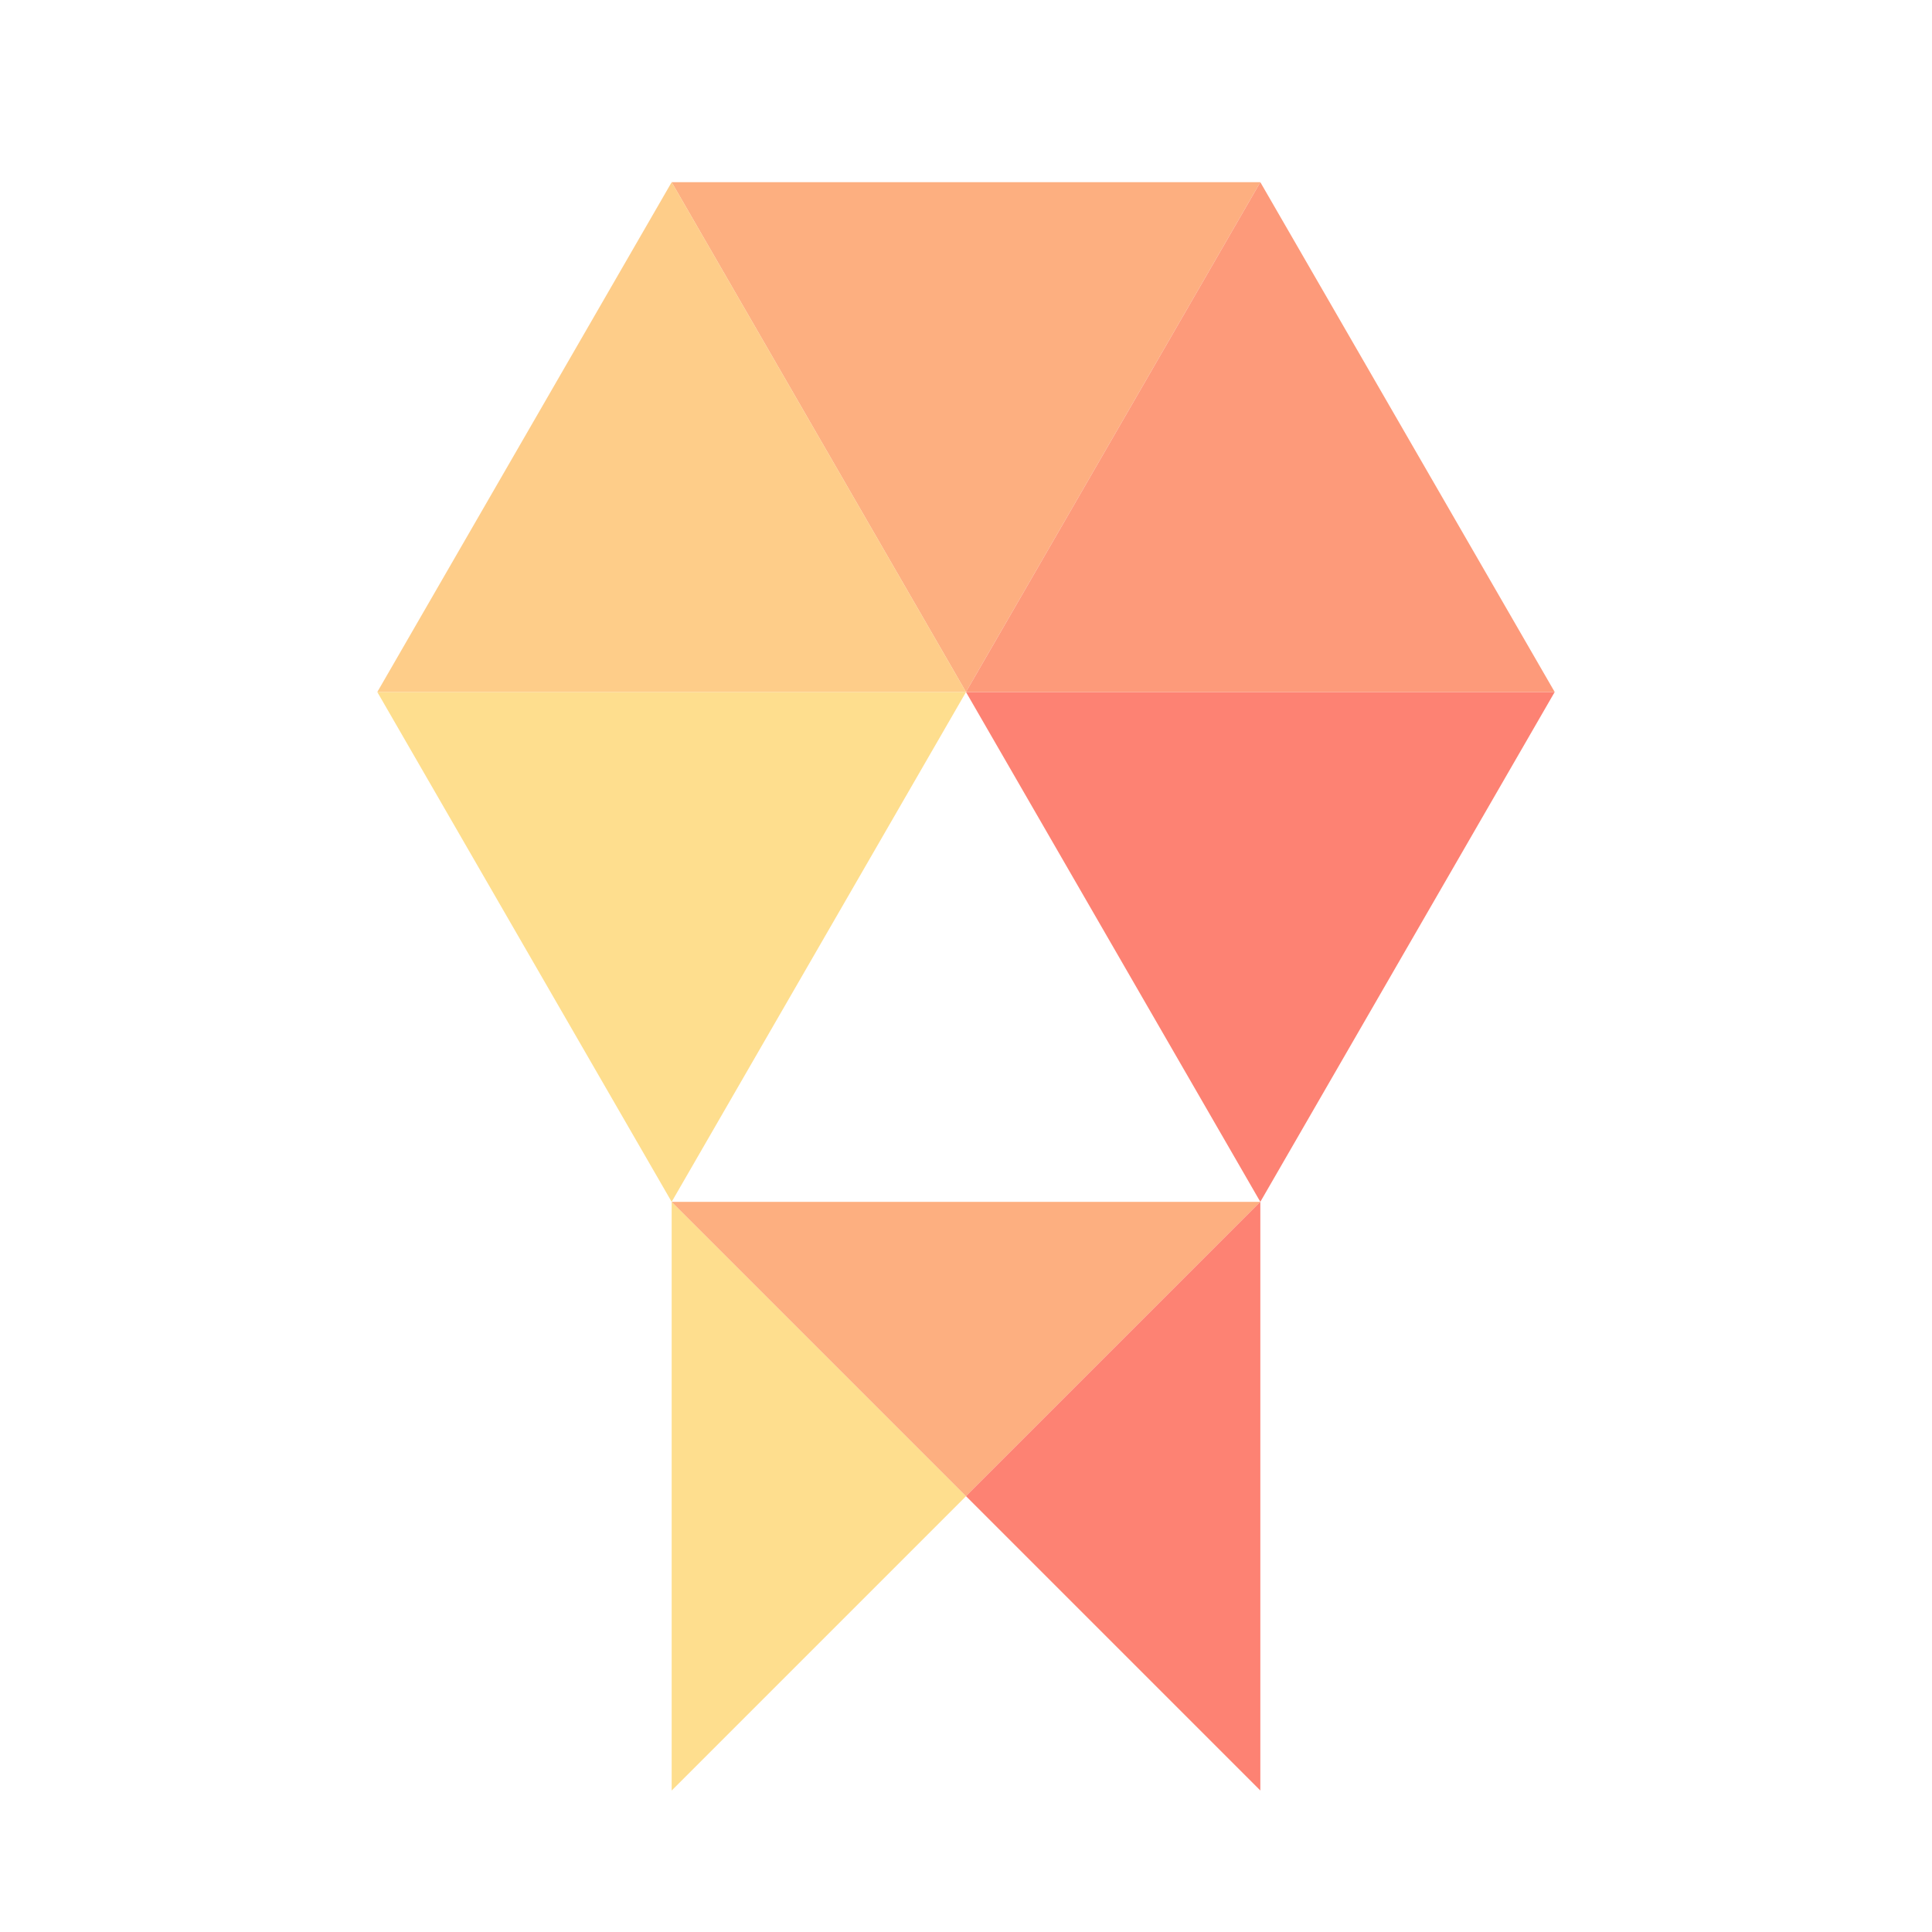
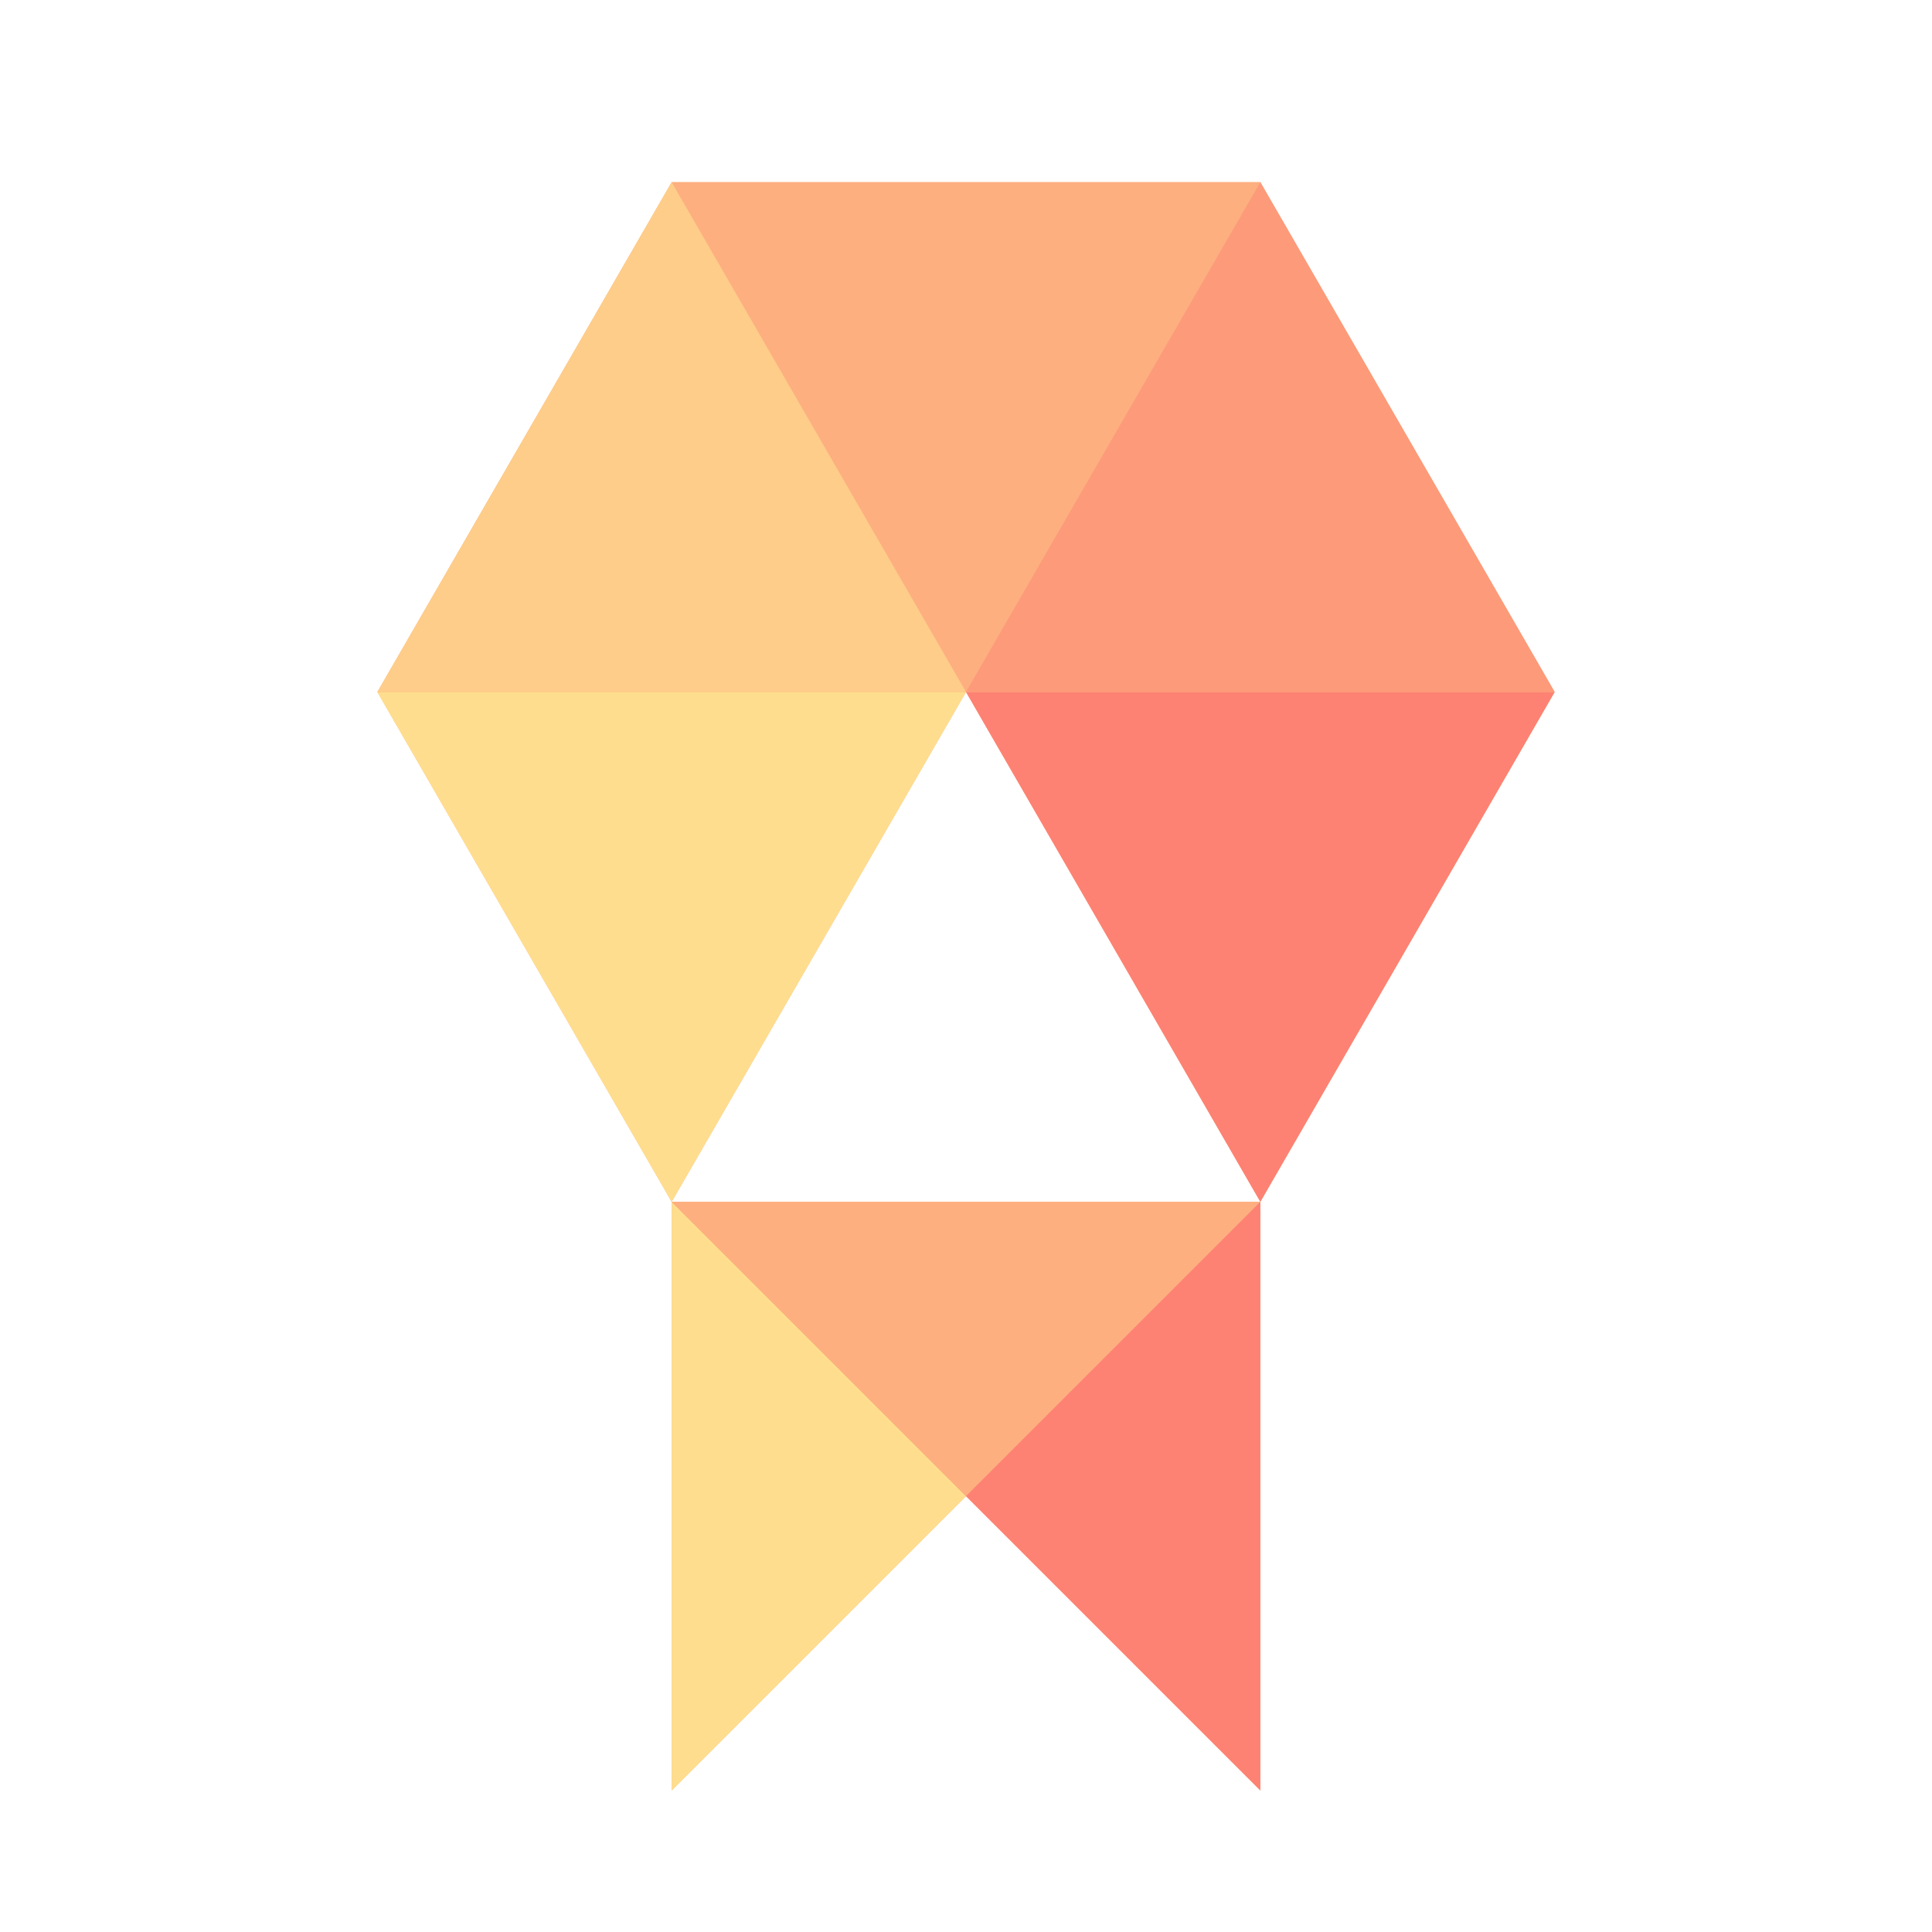
<svg xmlns="http://www.w3.org/2000/svg" width="180" height="180" viewBox="0 0 47.625 47.625" version="1.1" id="svg4688">
  <defs id="defs4682" />
  <g id="layer1" transform="translate(0,-249.375)">
+     <path style="opacity:1;fill:#fdaf80;fill-opacity:1;stroke:none;stroke-width:0.069;stroke-miterlimit:4;stroke-dasharray:none;stroke-opacity:1" d="m 16.557,253.866 -7.255,12.567 7.255,12.567 7.256,-12.567 7.256,12.567 7.255,-12.567 -7.255,-12.567 z m 14.512,25.134 H 16.557 v 14.511 l 7.256,-7.255 7.256,7.255 z" id="path821" />
    <path style="opacity:1;fill:#fede8e;fill-opacity:1;stroke:none;stroke-width:0.069;stroke-miterlimit:4;stroke-dasharray:none;stroke-opacity:1" d="m 16.557,279.001 7.256,-12.567 H 9.301 Z" id="path5241-2" />
    <path style="opacity:1;fill:#fd8273;fill-opacity:1;stroke:none;stroke-width:0.069;stroke-miterlimit:4;stroke-dasharray:none;stroke-opacity:1" d="m 31.068,279.001 7.256,-12.567 H 23.812 Z" id="path5241-2-1" />
    <path style="opacity:1;fill:#fdaf80;fill-opacity:1;stroke:none;stroke-width:0.069;stroke-miterlimit:4;stroke-dasharray:none;stroke-opacity:1" d="m 31.068,253.866 -7.256,12.567 -7.256,-12.567 z" id="path5241-1" />
    <path style="opacity:1;fill:#fecd89;fill-opacity:1;stroke:none;stroke-width:0.069;stroke-miterlimit:4;stroke-dasharray:none;stroke-opacity:1" d="m 16.557,253.866 7.256,12.567 H 9.301 Z" id="path5241-2-7" />
    <path style="opacity:1;fill:#fd9a7a;fill-opacity:1;stroke:none;stroke-width:0.069;stroke-miterlimit:4;stroke-dasharray:none;stroke-opacity:1" d="m 31.068,253.866 7.256,12.567 H 23.812 Z" id="path5241-2-1-0" />
    <path style="opacity:1;fill:#fef5ad;fill-opacity:1;stroke:none;stroke-width:0.069;stroke-miterlimit:4;stroke-dasharray:none;stroke-opacity:1" d="M 16.557,293.512 31.068,279.001" id="path5317" />
    <path style="opacity:1;fill:#fede8e;fill-opacity:1;stroke:none;stroke-width:0.069;stroke-miterlimit:4;stroke-dasharray:none;stroke-opacity:1" d="m 16.557,279.001 7.256,7.256 -7.256,7.256 z" id="path5319" />
    <path style="opacity:1;fill:#fdaf80;fill-opacity:1;stroke:none;stroke-width:0.069;stroke-miterlimit:4;stroke-dasharray:none;stroke-opacity:1" d="m 31.068,279.001 -7.256,7.256 -7.256,-7.256 z" id="path5319-0" />
    <path style="opacity:1;fill:#fd8273;fill-opacity:1;stroke:none;stroke-width:0.069;stroke-miterlimit:4;stroke-dasharray:none;stroke-opacity:1" d="m 31.068,293.512 -7.256,-7.256 7.256,-7.256 z" id="path5319-0-4" />
  </g>
</svg>
